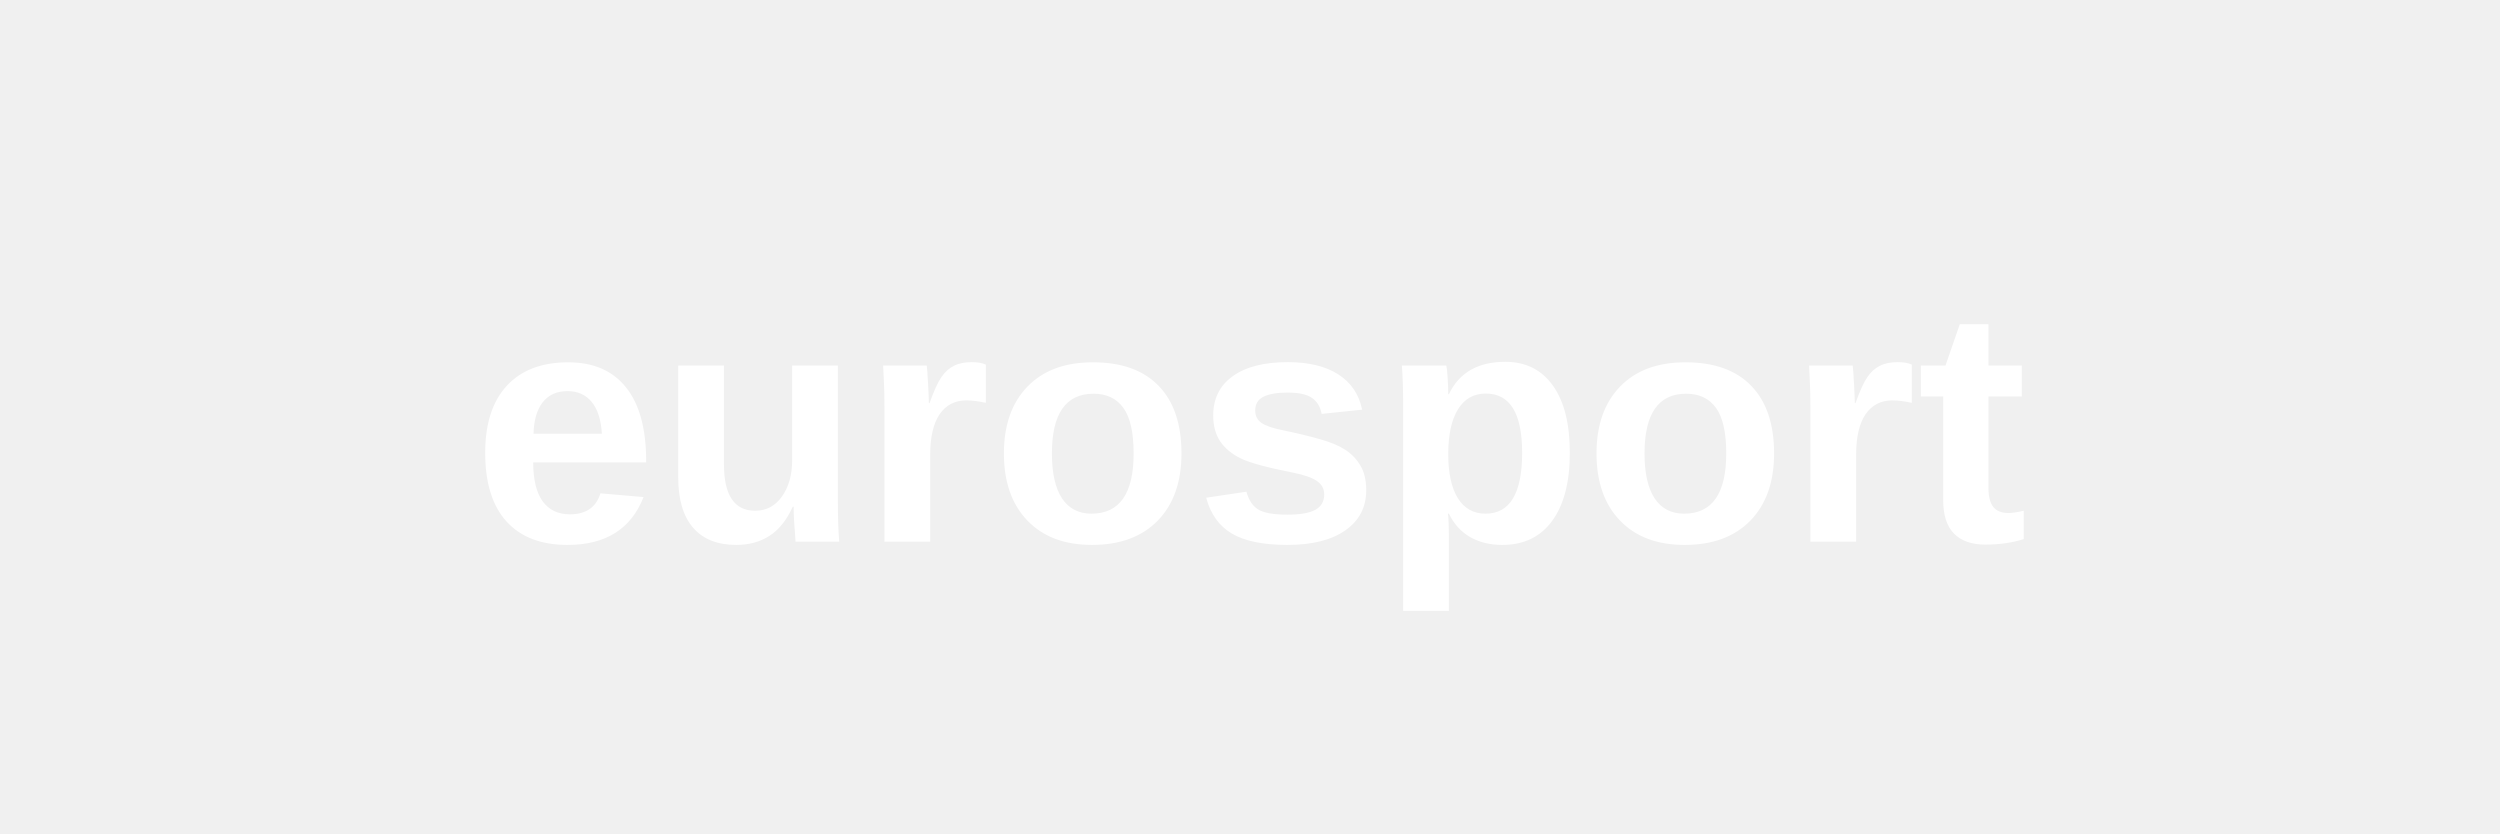
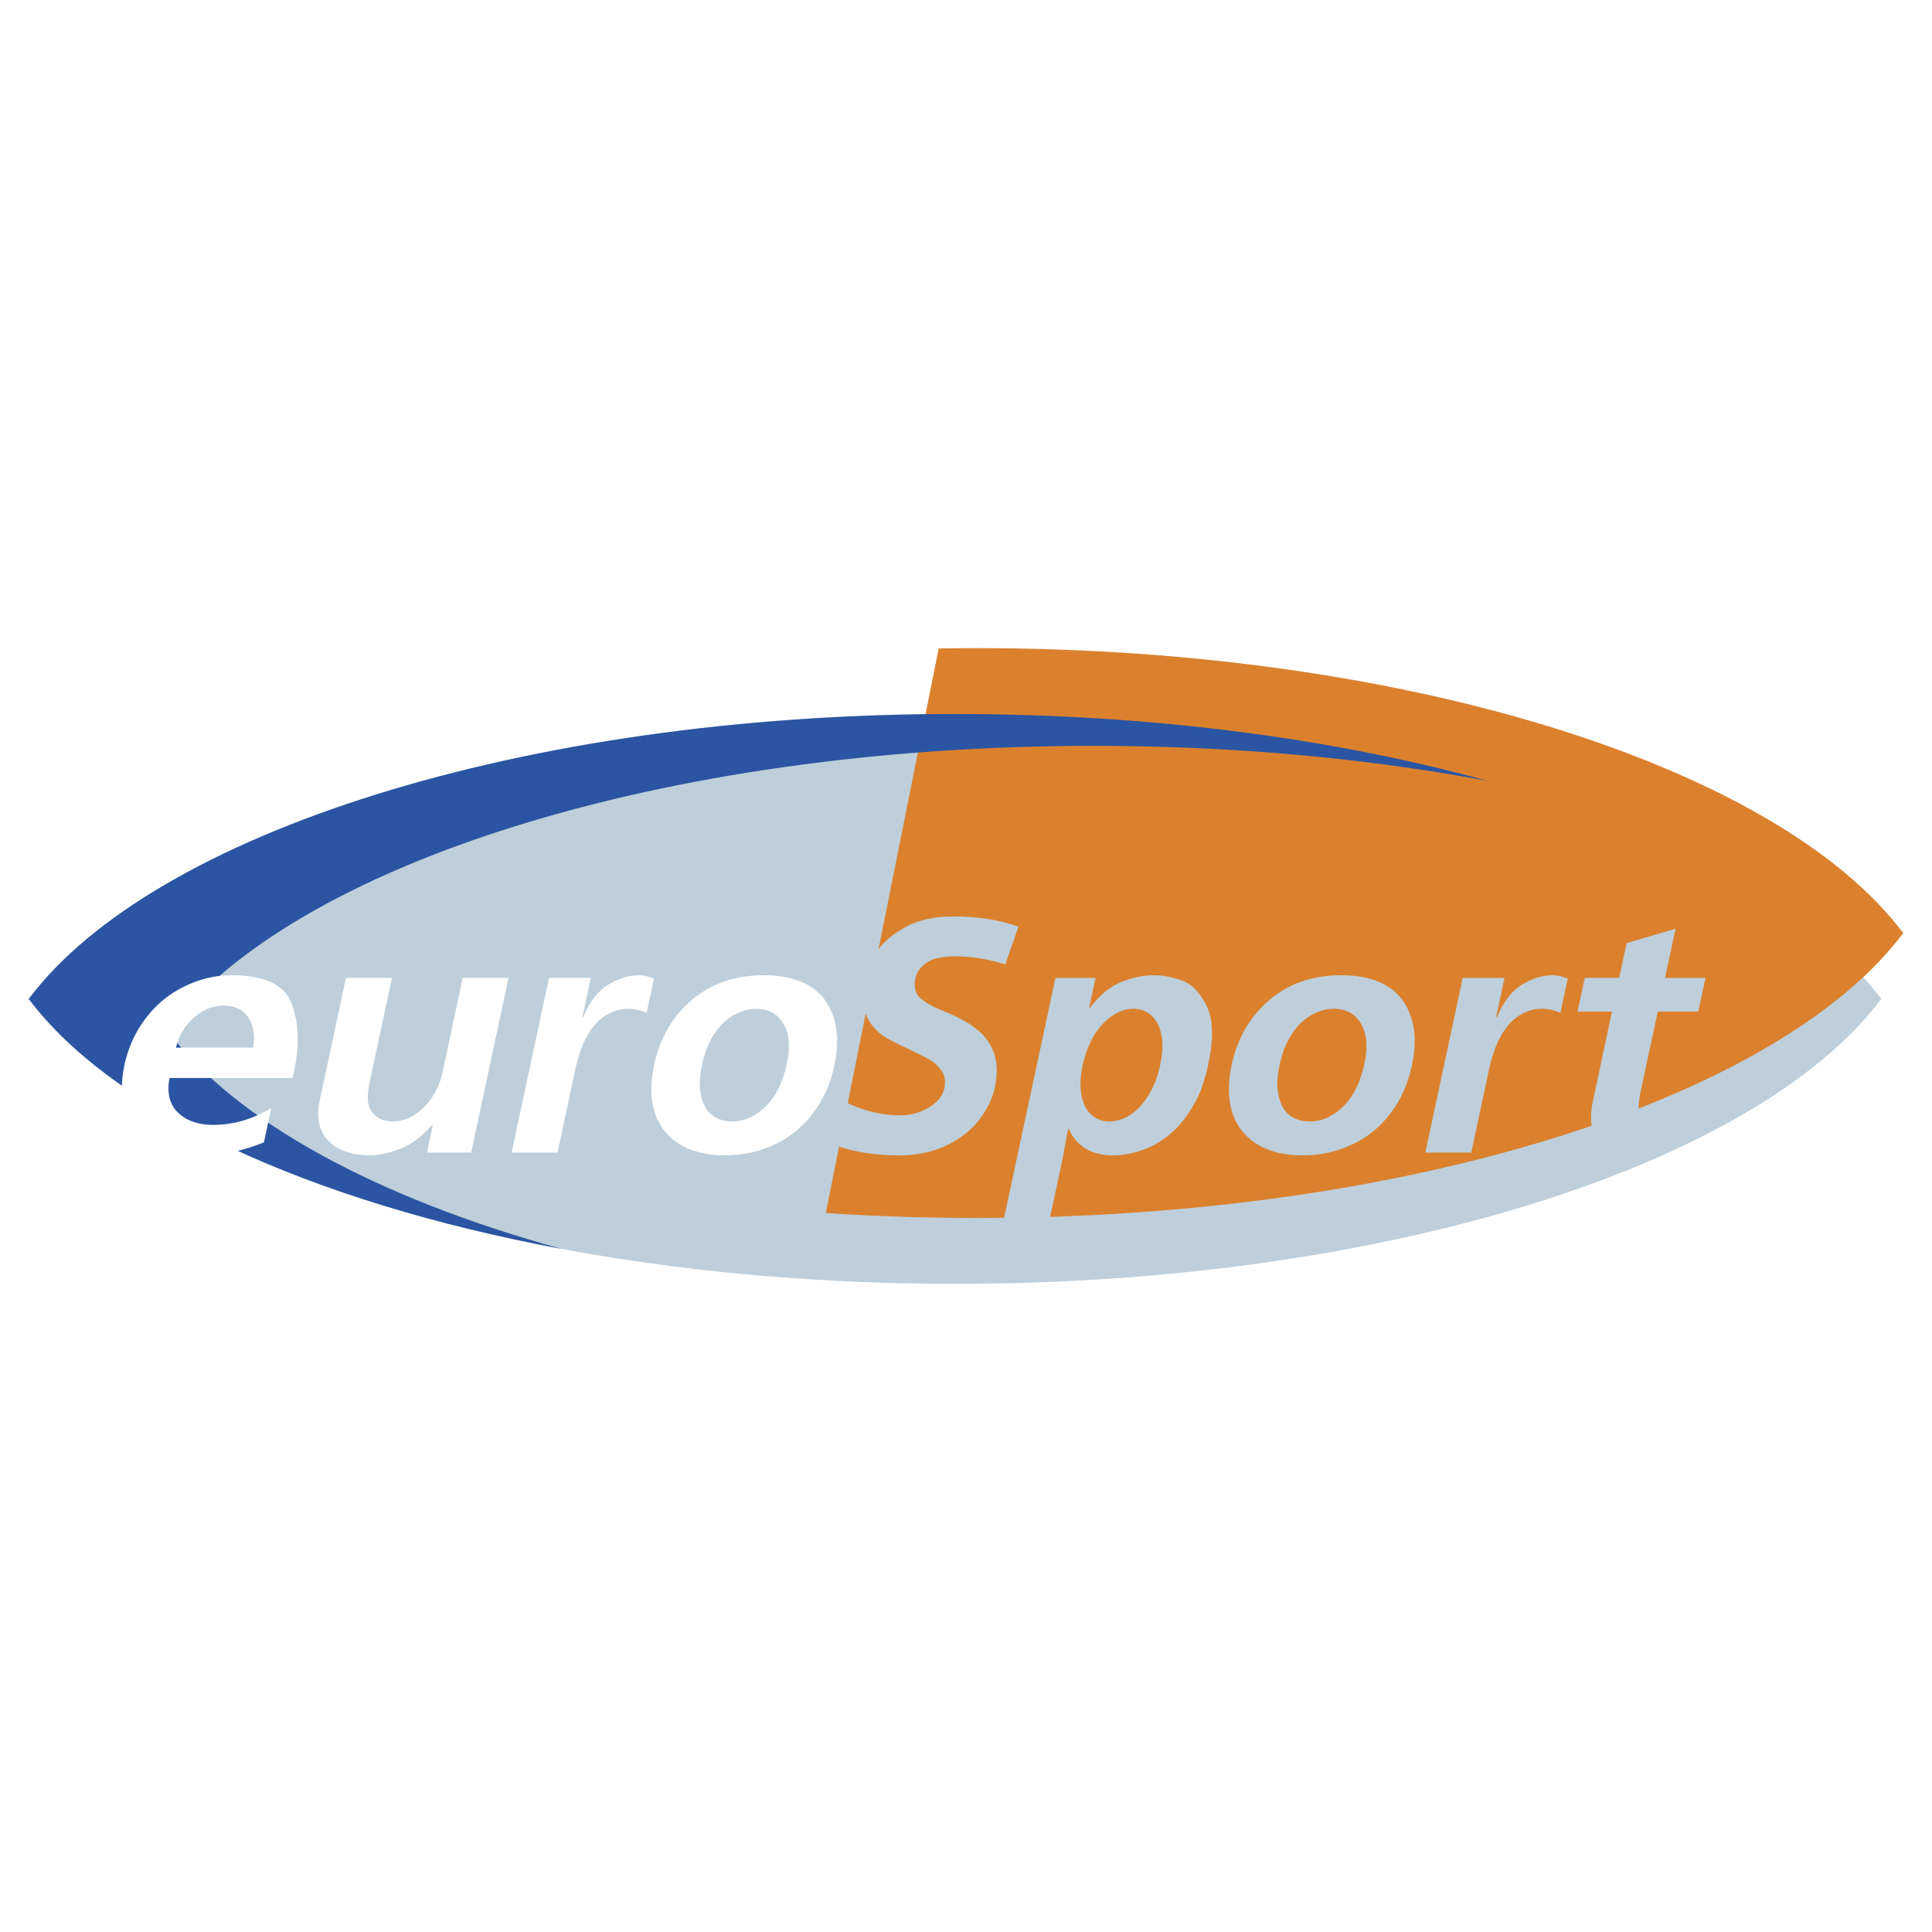
- <svg xmlns="http://www.w3.org/2000/svg" viewBox="0 0 240 80">
-   <text x="120" y="52" font-family="Arial Black,Arial,sans-serif" font-weight="900" font-size="32" fill="white" text-anchor="middle">eurosport</text>
+ <svg xmlns="http://www.w3.org/2000/svg" width="2500" height="2500" viewBox="0 0 192.756 192.756">
+   <g fill-rule="evenodd" clip-rule="evenodd">
+     <path fill="#fff" d="M0 0h192.756v192.756H0V0z" />
+     <path d="M95.283 128.092c43.243 0 80.016-11.965 92.377-28.383h.07l-.035-.045.035-.047h-.07c-12.361-16.418-49.135-28.381-92.377-28.381-43.241 0-80.016 11.963-92.378 28.381h-.07l.035.047-.035.045h.07c12.362 16.418 49.136 28.383 92.378 28.383z" fill="#becfdb" />
+     <path d="M97.473 121.52c.906 0 1.807-.006 2.705-.018l5.127-23.938h4.004l-.656 3.023h.066c.932-1.252 1.957-2.109 3.072-2.58a10.56 10.56 0 0 1 1.648-.527 7.93 7.93 0 0 1 1.672-.18c.873 0 1.805.168 2.781.512.98.336 1.811 1.182 2.488 2.527.363.723.543 1.637.543 2.742 0 .92-.129 1.984-.391 3.189-.18.83-.389 1.576-.629 2.236a9.973 9.973 0 0 1-.936 1.918c-.68 1.172-1.459 2.113-2.35 2.826-.887.711-1.811 1.223-2.775 1.541-.965.32-1.891.477-2.775.477-2.17 0-3.645-.879-4.436-2.641h-.066l-.527 2.871-1.26 5.904c20.4-.643 39.068-3.949 54.018-9.086a6.284 6.284 0 0 1-.057-.844c0-.494.062-1.025.186-1.609l1.9-8.936h-3.432l.723-3.365h3.432l.74-3.464 4.883-1.446-1.053 4.911h4.041l-.723 3.365h-4.043l-1.693 7.898c-.139.713-.213 1.256-.213 1.627 0 .047.002.096.006.143 12.076-4.721 21.277-10.715 26.357-17.459h.07l-.035-.046.035-.045h-.07c-12.363-16.419-49.137-28.382-92.379-28.382-1.278 0-2.55.011-3.817.032l-6 30c.611-.822 1.503-1.556 2.68-2.201 1.284-.706 2.871-1.06 4.754-1.06 2.518 0 4.694.342 6.52 1.021l-1.311 3.762c-1.766-.539-3.42-.808-4.962-.808-1.272 0-2.214.202-2.831.6-.623.398-1.009.914-1.161 1.553a4.434 4.434 0 0 0-.072.393 3.286 3.286 0 0 0-.011.314c0 .533.179.971.527 1.295.471.414 1.082.785 1.839 1.098.404.17.763.314 1.071.449.303.129.628.281.97.459.291.141.572.293.835.449.264.158.511.332.74.516.898.641 1.525 1.447 1.891 2.434.207.527.307 1.139.307 1.84 0 .492-.055 1.053-.178 1.676-.242 1.104-.758 2.176-1.543 3.213-.79 1.031-1.872 1.889-3.251 2.562-1.379.672-2.96 1.008-4.731 1.008-2.261 0-4.267-.289-6.021-.871l-1.326 6.627c4.917.325 9.954.495 15.083.495zm-11.101-20.405l-1.79 8.943a11.96 11.96 0 0 0 5.299 1.221c.964 0 1.884-.254 2.753-.758s1.396-1.145 1.586-1.924c.022-.084.04-.207.045-.363l.017-.258c0-.416-.101-.779-.308-1.1a3.784 3.784 0 0 0-1.267-1.184l-.919-.477-1.312-.639c-.482-.219-.897-.42-1.239-.594a9.995 9.995 0 0 1-.863-.477c-.991-.601-1.657-1.4-2.002-2.39zm21.642 5.156a9.556 9.556 0 0 0-.215 1.939c0 .371.035.719.096 1.049.146.836.471 1.48.971 1.939a2.592 2.592 0 0 0 1.811.691c.723 0 1.418-.221 2.092-.656.672-.438 1.277-1.094 1.816-1.957.537-.863.924-1.867 1.166-3.006.15-.711.23-1.361.23-1.939 0-.365-.035-.707-.102-1.037-.152-.852-.477-1.508-.977-1.963-.498-.453-1.104-.684-1.816-.684-.701 0-1.389.219-2.068.662-.678.438-1.295 1.094-1.855 1.967a9.7 9.7 0 0 0-.65 1.352 11.884 11.884 0 0 0-.499 1.643zm14.861 0c.59-2.719 1.855-4.889 3.797-6.52 1.934-1.633 4.316-2.451 7.143-2.451 1.424 0 2.641.209 3.654.617 1.016.41 1.816 1.016 2.416 1.805.596.797.988 1.768 1.172 2.916.045.393.074.662.084.807v.477c0 .752-.094 1.559-.279 2.412-.186.857-.443 1.67-.779 2.438a10.862 10.862 0 0 1-1.273 2.193c-.963 1.34-2.219 2.389-3.768 3.156-1.553.768-3.24 1.148-5.068 1.148-1.85 0-3.375-.375-4.574-1.127-1.199-.744-2.023-1.805-2.473-3.178a7.895 7.895 0 0 1-.314-2.283c-.002-.773.088-1.579.262-2.41zm4.783-.005a8.546 8.546 0 0 0-.219 1.879c0 .404.045.795.135 1.184.184.873.549 1.518 1.098 1.939.551.414 1.223.623 2.025.623 1.172 0 2.264-.488 3.285-1.471 1.014-.98 1.721-2.365 2.119-4.154.15-.656.229-1.307.229-1.951 0-.869-.184-1.598-.543-2.186-.582-.986-1.475-1.48-2.68-1.48-.797 0-1.57.219-2.316.65-.744.432-1.385 1.064-1.928 1.895-.543.835-.947 1.861-1.205 3.072zm18.278-8.702h4.17l-.834 3.891h.096c.627-1.514 1.451-2.578 2.471-3.211 1.027-.629 2.059-.943 3.096-.943.438 0 .932.113 1.48.332l-.74 3.424a4.227 4.227 0 0 0-1.855-.408c-.809 0-1.57.23-2.277.689-.705.459-1.301 1.127-1.793 2.008-.23.393-.443.863-.646 1.418a16.413 16.413 0 0 0-.504 1.75l-1.811 8.477h-4.58l3.727-17.427z" fill="#db812e" />
+     <path d="M148.422 77.91c-15.271-4.216-33.541-6.674-53.139-6.674-43.241 0-80.015 11.963-92.378 28.381h-.07l.035.047a.537.537 0 0 0-.035.045h.07c8.367 11.111 27.917 20.182 53.082 24.885-18.421-5.086-32.478-12.73-39.237-21.709h-.07c.011-.016.023-.029.035-.045-.012-.016-.024-.029-.035-.045h.07c12.363-16.419 49.137-28.383 92.377-28.383 13.977 0 27.275 1.252 39.295 3.498z" fill="#2b55a2" />
+     <path d="M29.19 107.551H16.923a4.637 4.637 0 0 0-.118 1.053c0 .488.083.943.247 1.363.274.678.79 1.227 1.542 1.66.364.195.768.346 1.216.447.449.107.931.158 1.447.158 2.023 0 3.963-.566 5.813-1.695l-.74 3.438a18.451 18.451 0 0 1-3.134.965c-1.043.219-2.091.33-3.157.33-1.475 0-2.758-.207-3.84-.621-1.088-.422-1.957-1.021-2.624-1.811-.662-.785-1.094-1.734-1.301-2.838a7.683 7.683 0 0 1-.117-1.396c0-.711.084-1.49.247-2.332.286-1.283.74-2.461 1.362-3.531.331-.551.684-1.055 1.071-1.52.381-.465.813-.908 1.295-1.324.92-.789 1.99-1.418 3.201-1.889a10.347 10.347 0 0 1 3.763-.707c3.319 0 5.326.959 6.027 2.877.386 1.07.577 2.242.577 3.516 0 .947-.106 1.922-.314 2.92l-.196.937zm-11.628-3.024h7.67c.034-.184.062-.357.084-.525a3.563 3.563 0 0 0-.168-1.678c-.208-.678-.561-1.182-1.06-1.508-.493-.33-1.093-.494-1.794-.494-1.021 0-1.984.383-2.893 1.15a6.06 6.06 0 0 0-1.166 1.361 5.975 5.975 0 0 0-.673 1.694zm33.174-6.963l-3.729 17.426h-4.401l.572-2.725h-.096c-.986 1.139-2.041 1.922-3.162 2.354-1.126.432-2.125.65-3 .65-1.127 0-2.114-.195-2.955-.588a3.82 3.82 0 0 1-1.872-1.844c-.23-.488-.348-1.066-.348-1.723 0-.342.022-.621.067-.846s.073-.393.095-.5l2.612-12.205h4.586l-2.254 10.529c-.045.23-.078.465-.112.707-.034.24-.051.453-.051.639 0 .645.146 1.16.443 1.541.471.605 1.155.904 2.052.904.712 0 1.408-.197 2.08-.602.673-.396 1.272-.975 1.8-1.732a7.103 7.103 0 0 0 1.099-2.605l2.001-9.381h4.573v.001zm4.036 0h4.172l-.835 3.891h.095c.628-1.514 1.452-2.578 2.472-3.211 1.026-.629 2.058-.943 3.095-.943.438 0 .931.113 1.479.332l-.74 3.424a4.228 4.228 0 0 0-1.856-.408c-.807 0-1.569.23-2.276.689s-1.301 1.127-1.794 2.008a8.805 8.805 0 0 0-.645 1.418 15.959 15.959 0 0 0-.504 1.75l-1.811 8.477h-4.581l3.729-17.427zm10.478 8.707c.589-2.719 1.856-4.889 3.796-6.52 1.935-1.633 4.317-2.451 7.143-2.451 1.424 0 2.641.209 3.656.617 1.015.41 1.816 1.016 2.417 1.805.594.797.986 1.768 1.171 2.916.044.393.073.662.084.807v.477c0 .752-.095 1.559-.281 2.412-.185.857-.442 1.67-.778 2.438a10.862 10.862 0 0 1-1.273 2.193c-.964 1.34-2.22 2.389-3.768 3.156-1.553.768-3.241 1.148-5.069 1.148-1.85 0-3.375-.375-4.574-1.127-1.2-.744-2.024-1.805-2.473-3.178a7.86 7.86 0 0 1-.314-2.283c0-.773.09-1.579.263-2.41zm4.784-.005a8.546 8.546 0 0 0-.219 1.879c0 .404.044.795.134 1.184.186.873.55 1.518 1.099 1.939.549.414 1.222.623 2.024.623 1.172 0 2.265-.488 3.286-1.471 1.015-.98 1.721-2.365 2.119-4.154.152-.656.23-1.307.23-1.951 0-.869-.185-1.598-.544-2.186-.583-.986-1.475-1.48-2.68-1.48-.796 0-1.57.219-2.316.65s-1.385 1.064-1.929 1.895c-.543.835-.947 1.861-1.204 3.072z" fill="#fff" />
+   </g>
</svg>
